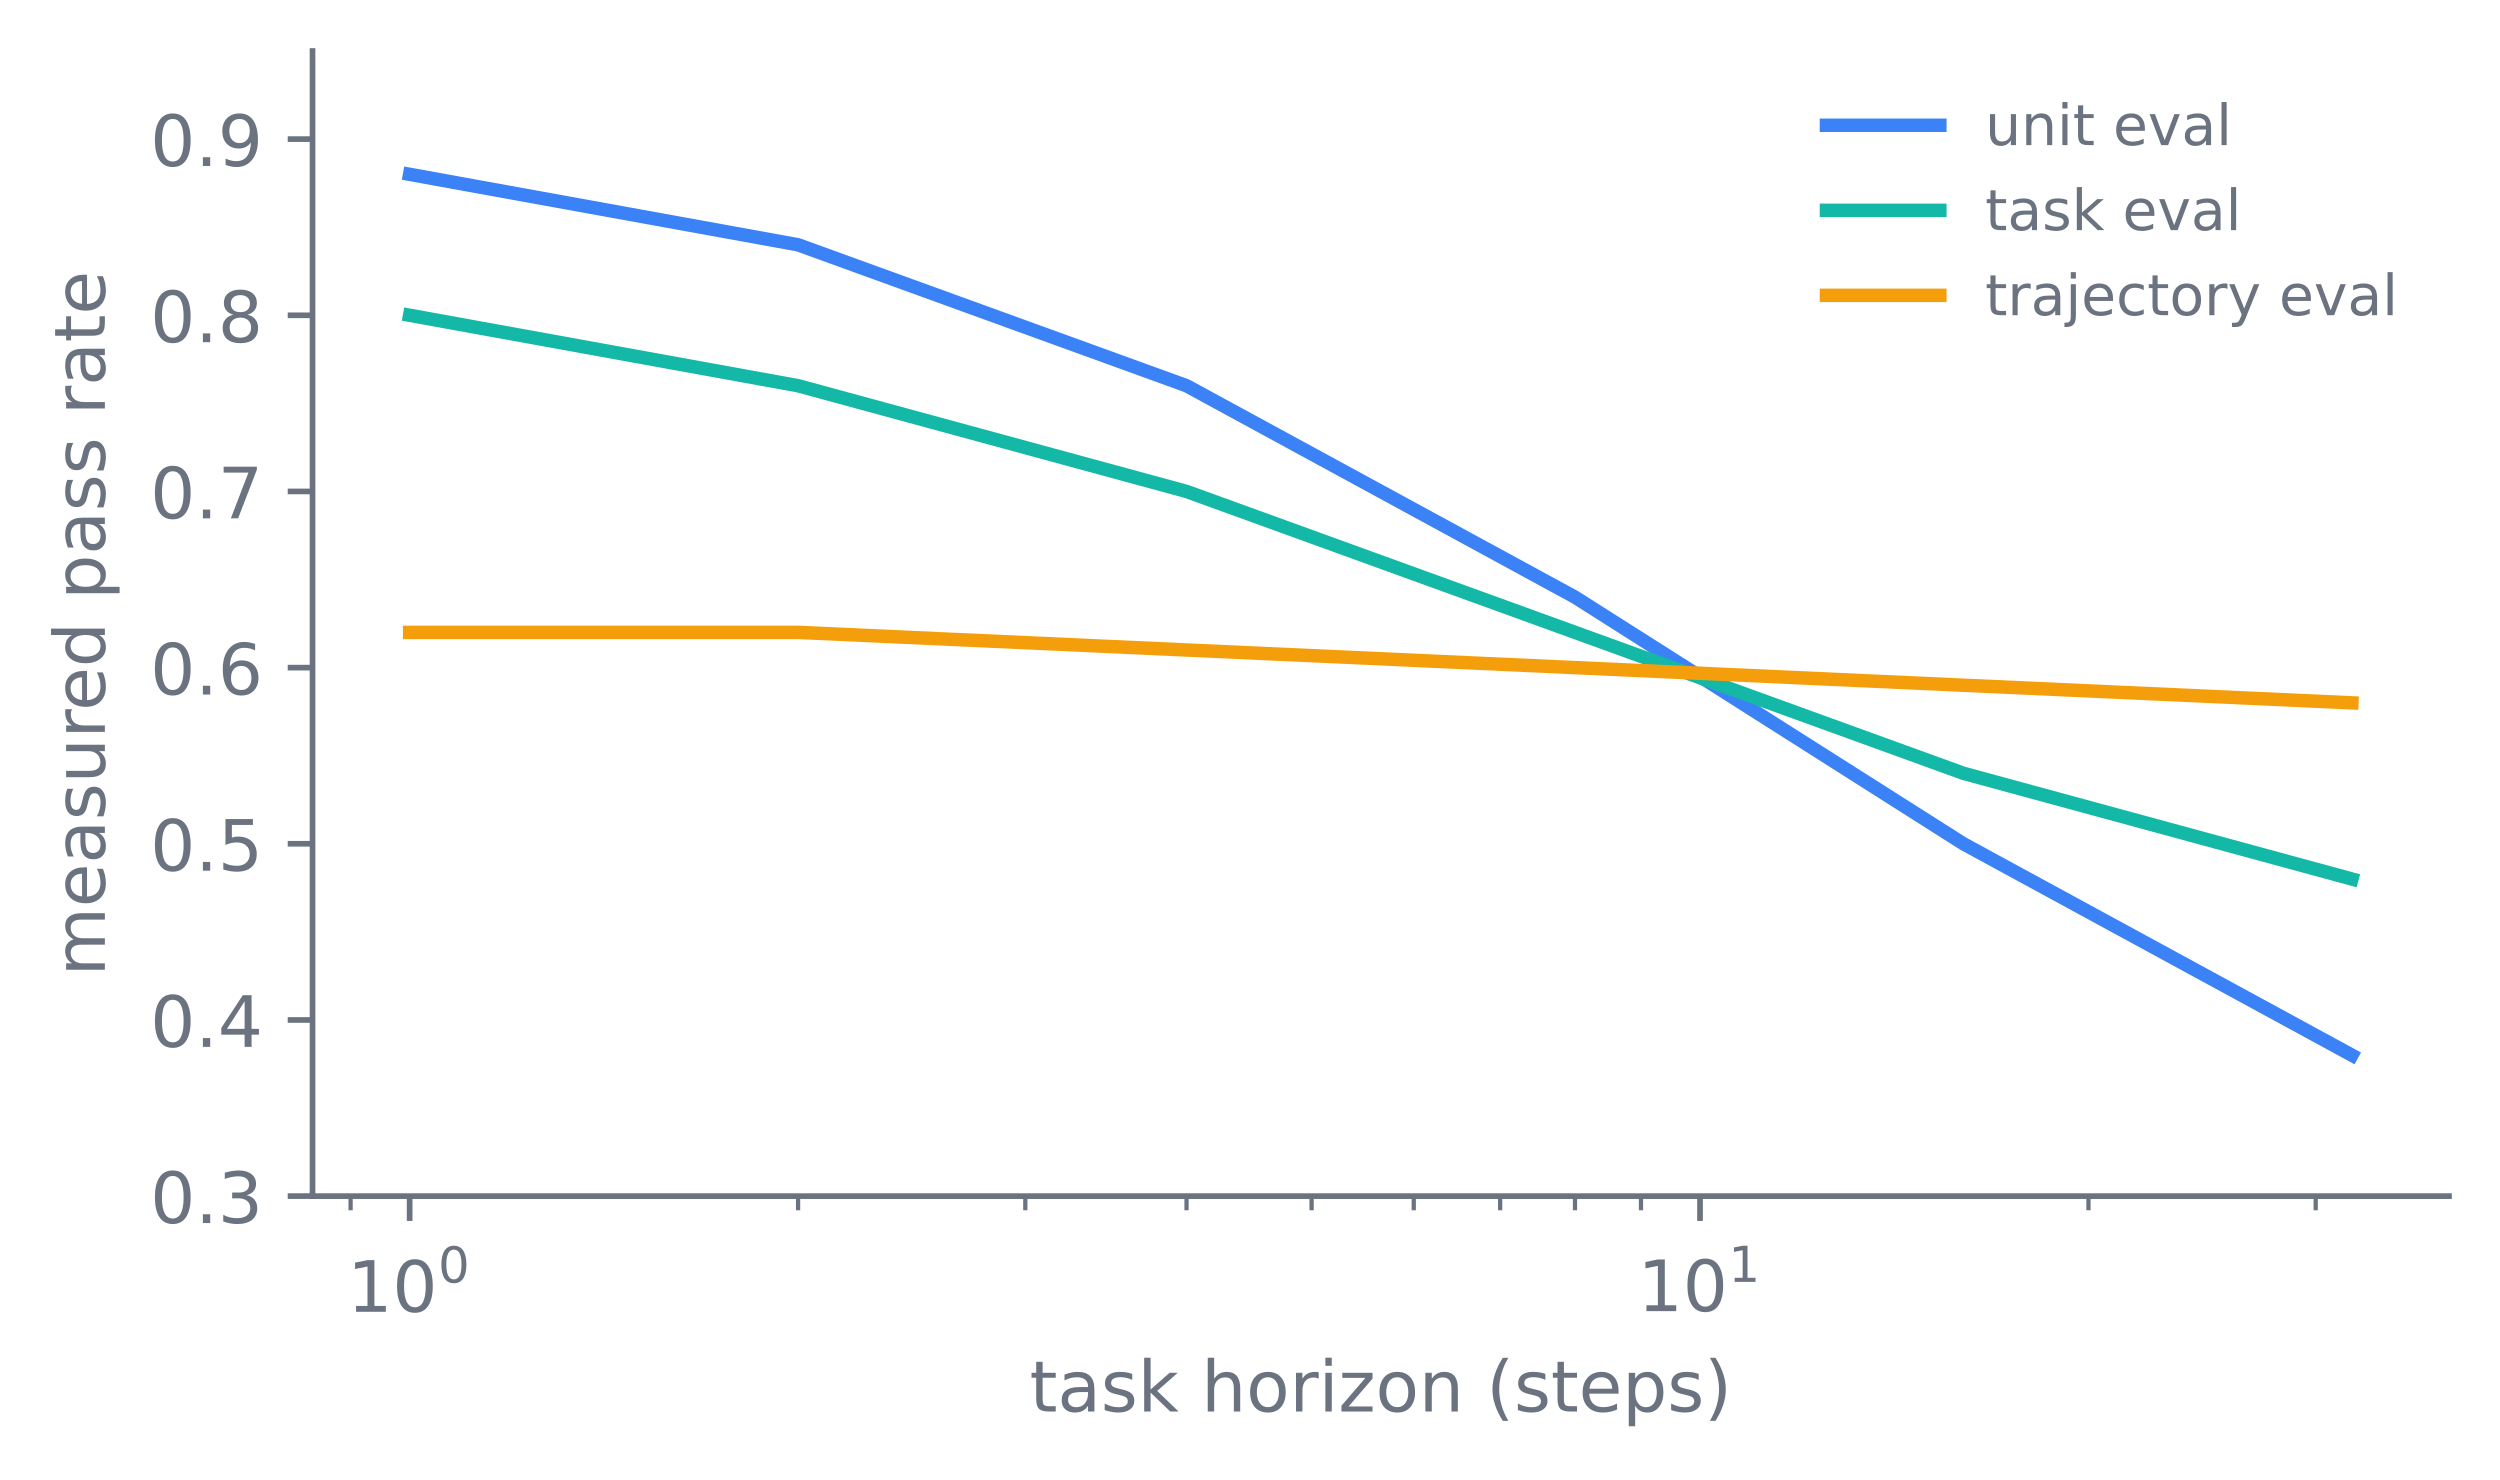
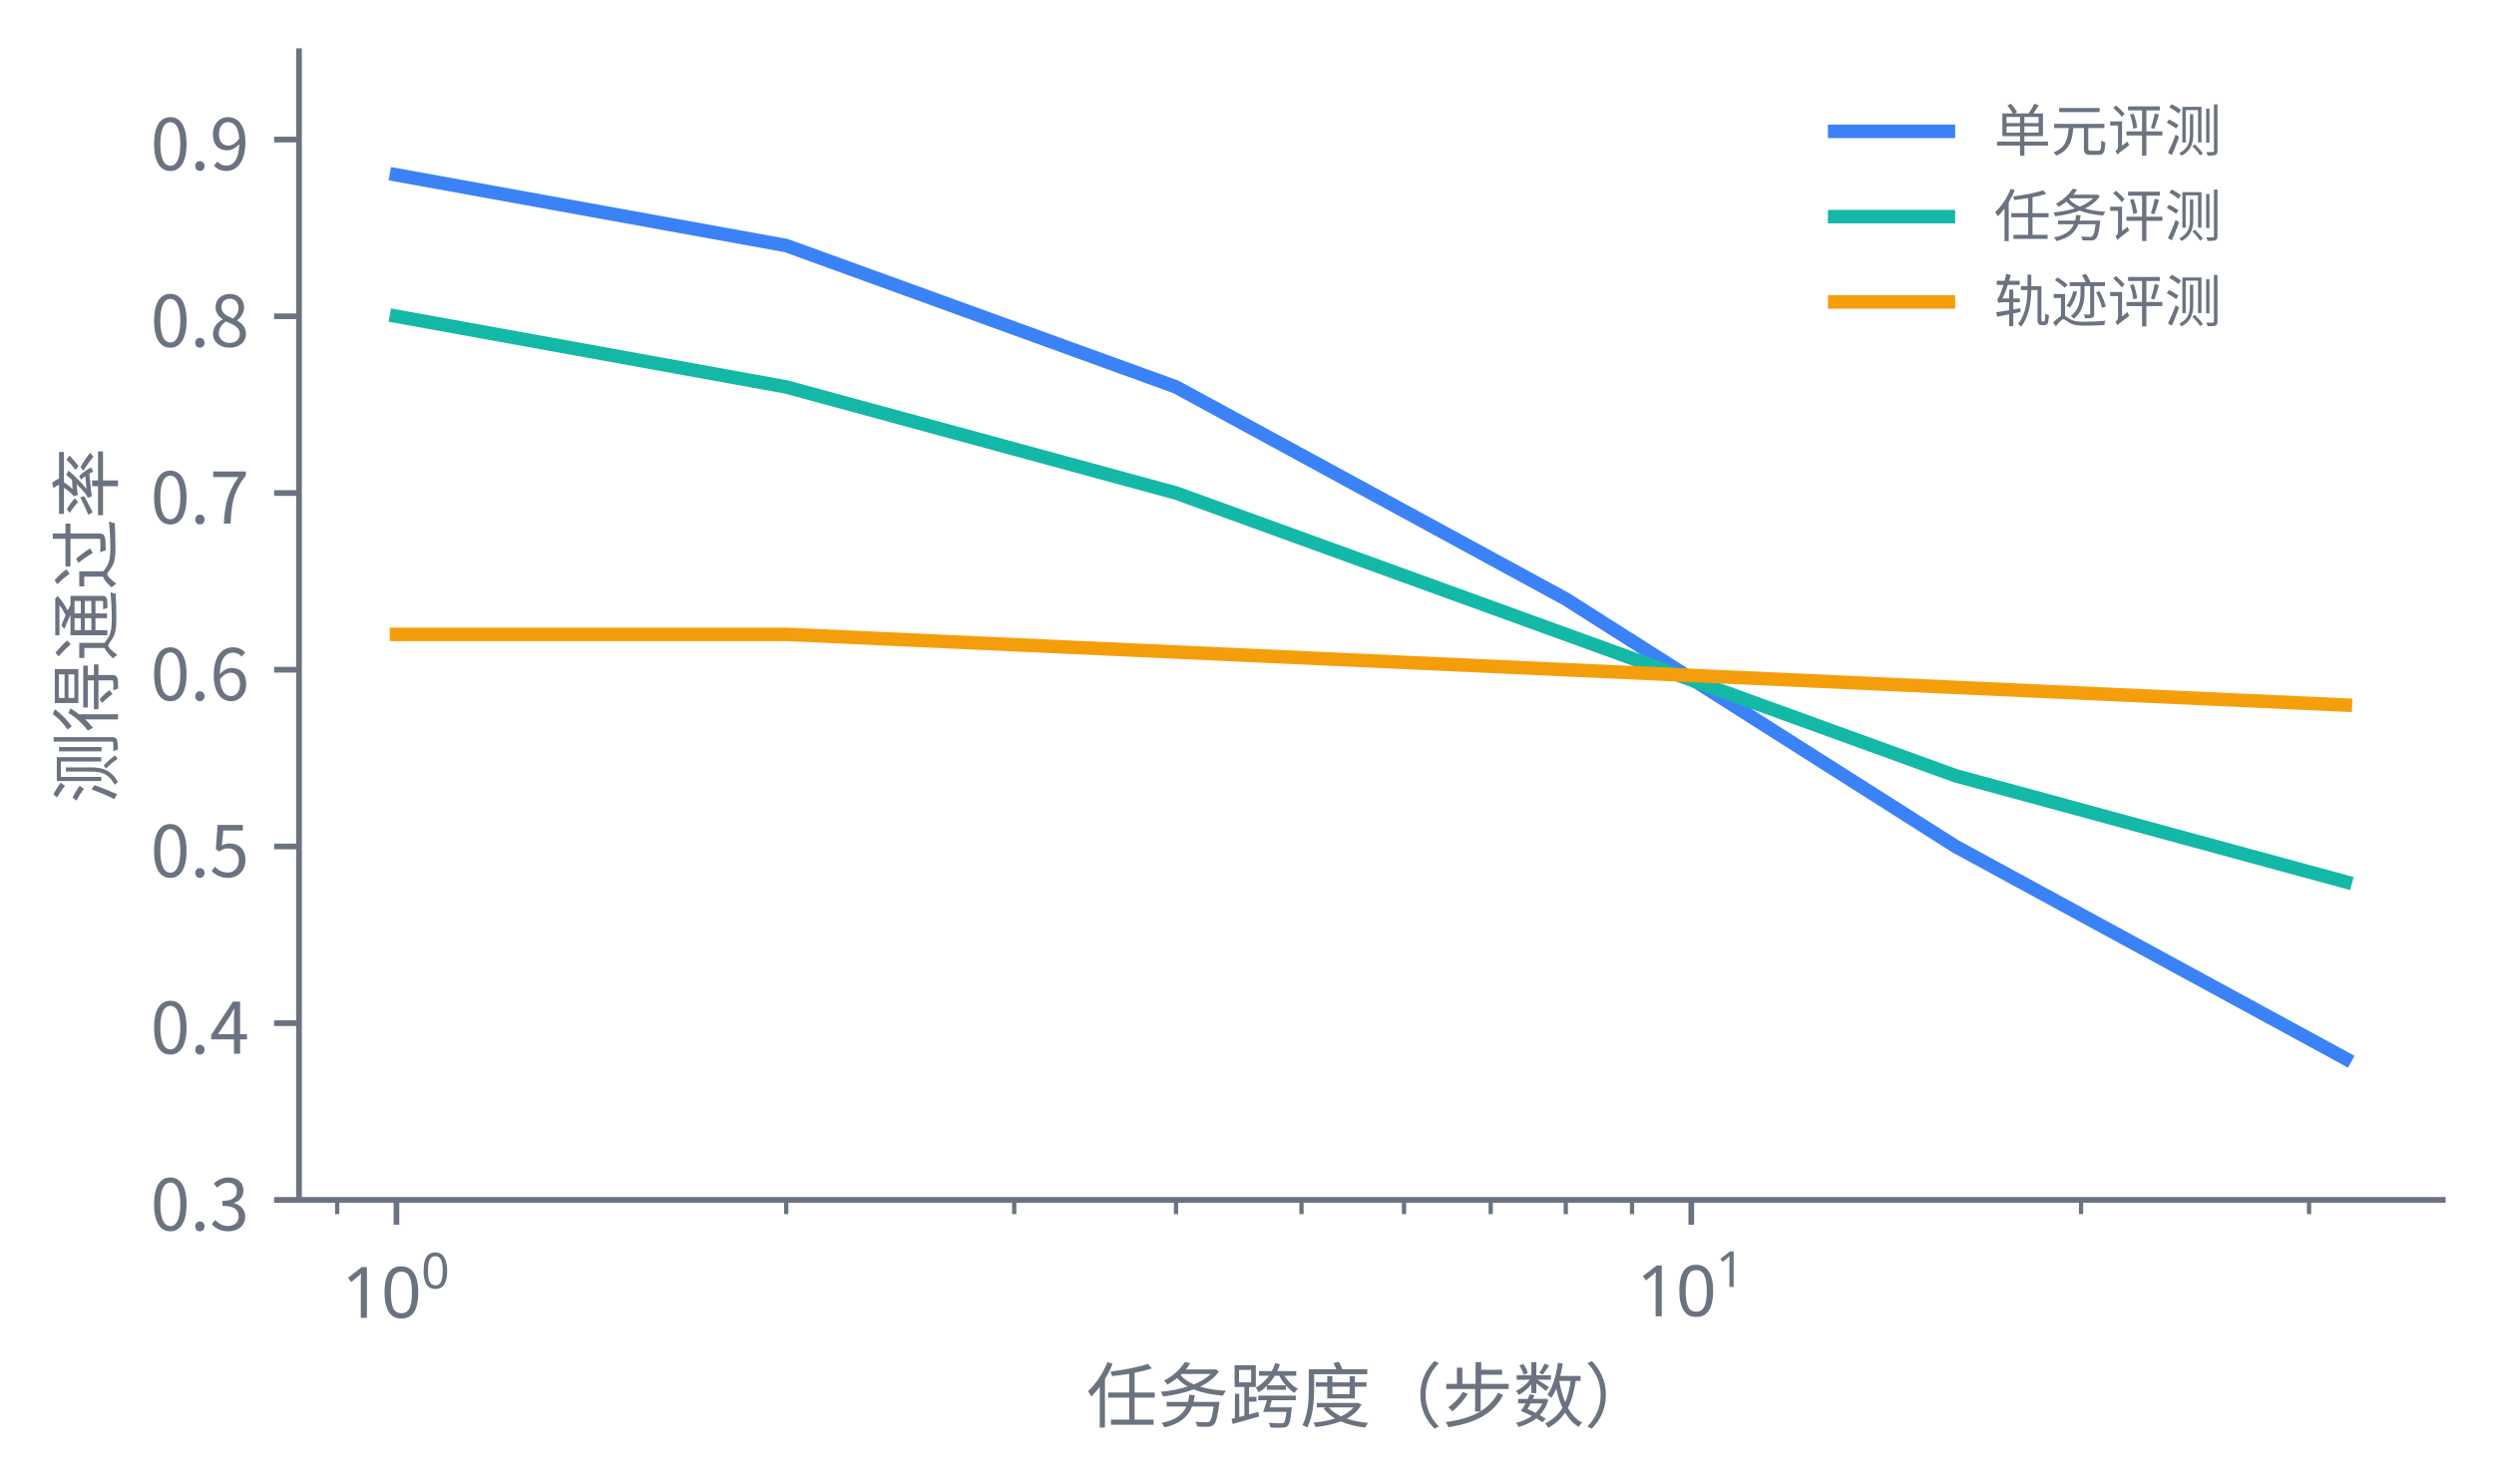
- <svg xmlns="http://www.w3.org/2000/svg" xmlns:xlink="http://www.w3.org/1999/xlink" width="352.8pt" height="208.8pt" viewBox="0 0 352.8 208.8" version="1.1">
+ <svg xmlns="http://www.w3.org/2000/svg" xmlns:xlink="http://www.w3.org/1999/xlink" width="350.748pt" height="208.627pt" viewBox="0 0 350.748 208.627" version="1.1">
  <defs>
    <style type="text/css">*{stroke-linejoin: round; stroke-linecap: butt}</style>
  </defs>
  <g id="figure_1">
    <g id="patch_1">
-       <path d="M 0 208.8  L 352.8 208.8  L 352.8 0  L 0 0  L 0 208.8  z " style="fill: none" />
+       <path d="M 0 208.627  L 350.748 208.627  L 350.748 0  L 0 0  L 0 208.627  z " style="fill: none" />
    </g>
    <g id="axes_1">
      <g id="patch_2">
-         <path d="M 44.104 168.797  L 345.6 168.797  L 345.6 7.2  L 44.104 7.2  L 44.104 168.797  z " style="fill: none" />
+         <path d="M 42.052 168.797  L 343.548 168.797  L 343.548 7.2  L 42.052 7.2  L 42.052 168.797  z " style="fill: none" />
      </g>
      <g id="matplotlib.axis_1">
        <g id="xtick_1">
          <g id="line2d_1">
            <defs>
-               <path id="mb929db6d89" d="M 0 0  L 0 3.5  " style="stroke: #6b7280; stroke-width: 0.8" />
+               <path id="m1da42f2352" d="M 0 0  L 0 3.5  " style="stroke: #6b7280; stroke-width: 0.8" />
            </defs>
            <g>
-               <use xlink:href="#mb929db6d89" x="57.808" y="168.797" style="fill: #6b7280; stroke: #6b7280; stroke-width: 0.8" />
+               <use xlink:href="#m1da42f2352" x="55.756" y="168.797" style="fill: #6b7280; stroke: #6b7280; stroke-width: 0.8" />
            </g>
          </g>
          <g id="text_1">
-             <g style="fill: #6b7280" transform="translate(49.00827 185.1969) scale(0.1 -0.1)">
-               <defs>
-                 <path id="DejaVuSans-14" d="M 794 531  L 1825 531  L 1825 4091  L 703 3866  L 703 4441  L 1819 4666  L 2450 4666  L 2450 531  L 3481 531  L 3481 0  L 794 0  L 794 531  z " transform="scale(0.015625)" />
-                 <path id="DejaVuSans-13" d="M 2034 4250  Q 1547 4250 1301 3770  Q 1056 3291 1056 2328  Q 1056 1369 1301 889  Q 1547 409 2034 409  Q 2525 409 2770 889  Q 3016 1369 3016 2328  Q 3016 3291 2770 3770  Q 2525 4250 2034 4250  z M 2034 4750  Q 2819 4750 3233 4129  Q 3647 3509 3647 2328  Q 3647 1150 3233 529  Q 2819 -91 2034 -91  Q 1250 -91 836 529  Q 422 1150 422 2328  Q 422 3509 836 4129  Q 1250 4750 2034 4750  z " transform="scale(0.015625)" />
-               </defs>
-               <use xlink:href="#DejaVuSans-14" transform="translate(0 0.746875)" />
-               <use xlink:href="#DejaVuSans-13" transform="translate(63.62305 0.746875)" />
-               <use xlink:href="#DejaVuSans-13" transform="translate(128.2031 42.04688) scale(0.7)" />
+             <g style="fill: #6b7280" transform="translate(48.05593 185.5969)">
+               <text>
+                 <tspan x="0" y="-0.204" style="font-size: 10px; font-family: 'Heiti SC'; fill: #6b7280">1</tspan>
+                 <tspan x="5.54" y="-0.204" style="font-size: 10px; font-family: 'Heiti SC'; fill: #6b7280">0</tspan>
+                 <tspan x="11.176" y="-4.334" style="font-size: 7px; font-family: 'Heiti SC'; fill: #6b7280">0</tspan>
+               </text>
            </g>
          </g>
        </g>
        <g id="xtick_2">
          <g id="line2d_2">
            <g>
-               <use xlink:href="#mb929db6d89" x="239.908" y="168.797" style="fill: #6b7280; stroke: #6b7280; stroke-width: 0.8" />
+               <use xlink:href="#m1da42f2352" x="237.856" y="168.797" style="fill: #6b7280; stroke: #6b7280; stroke-width: 0.8" />
            </g>
          </g>
          <g id="text_2">
-             <g style="fill: #6b7280" transform="translate(231.108 185.0969) scale(0.1 -0.1)">
-               <use xlink:href="#DejaVuSans-14" transform="translate(0 0.665625)" />
-               <use xlink:href="#DejaVuSans-13" transform="translate(63.62305 0.665625)" />
-               <use xlink:href="#DejaVuSans-14" transform="translate(128.2031 41.96563) scale(0.7)" />
+             <g style="fill: #6b7280" transform="translate(230.1556 185.4969)">
+               <text>
+                 <tspan x="0" y="-0.325" style="font-size: 10px; font-family: 'Heiti SC'; fill: #6b7280">1</tspan>
+                 <tspan x="5.54" y="-0.325" style="font-size: 10px; font-family: 'Heiti SC'; fill: #6b7280">0</tspan>
+                 <tspan x="11.176" y="-4.455" style="font-size: 7px; font-family: 'Heiti SC'; fill: #6b7280">1</tspan>
+               </text>
            </g>
          </g>
        </g>
        <g id="xtick_3">
          <g id="line2d_3">
            <defs>
-               <path id="m145ea1f302" d="M 0 0  L 0 2  " style="stroke: #6b7280; stroke-width: 0.6" />
+               <path id="m8a1dfa5935" d="M 0 0  L 0 2  " style="stroke: #6b7280; stroke-width: 0.6" />
            </defs>
            <g>
-               <use xlink:href="#m145ea1f302" x="49.476" y="168.797" style="fill: #6b7280; stroke: #6b7280; stroke-width: 0.6" />
+               <use xlink:href="#m8a1dfa5935" x="47.424" y="168.797" style="fill: #6b7280; stroke: #6b7280; stroke-width: 0.6" />
            </g>
          </g>
        </g>
        <g id="xtick_4">
          <g id="line2d_4">
            <g>
-               <use xlink:href="#m145ea1f302" x="112.626" y="168.797" style="fill: #6b7280; stroke: #6b7280; stroke-width: 0.6" />
+               <use xlink:href="#m8a1dfa5935" x="110.573" y="168.797" style="fill: #6b7280; stroke: #6b7280; stroke-width: 0.6" />
            </g>
          </g>
        </g>
        <g id="xtick_5">
          <g id="line2d_5">
            <g>
-               <use xlink:href="#m145ea1f302" x="144.692" y="168.797" style="fill: #6b7280; stroke: #6b7280; stroke-width: 0.6" />
+               <use xlink:href="#m8a1dfa5935" x="142.64" y="168.797" style="fill: #6b7280; stroke: #6b7280; stroke-width: 0.6" />
            </g>
          </g>
        </g>
        <g id="xtick_6">
          <g id="line2d_6">
            <g>
-               <use xlink:href="#m145ea1f302" x="167.443" y="168.797" style="fill: #6b7280; stroke: #6b7280; stroke-width: 0.6" />
+               <use xlink:href="#m8a1dfa5935" x="165.391" y="168.797" style="fill: #6b7280; stroke: #6b7280; stroke-width: 0.6" />
            </g>
          </g>
        </g>
        <g id="xtick_7">
          <g id="line2d_7">
            <g>
-               <use xlink:href="#m145ea1f302" x="185.091" y="168.797" style="fill: #6b7280; stroke: #6b7280; stroke-width: 0.6" />
+               <use xlink:href="#m8a1dfa5935" x="183.038" y="168.797" style="fill: #6b7280; stroke: #6b7280; stroke-width: 0.6" />
            </g>
          </g>
        </g>
        <g id="xtick_8">
          <g id="line2d_8">
            <g>
-               <use xlink:href="#m145ea1f302" x="199.509" y="168.797" style="fill: #6b7280; stroke: #6b7280; stroke-width: 0.6" />
+               <use xlink:href="#m8a1dfa5935" x="197.457" y="168.797" style="fill: #6b7280; stroke: #6b7280; stroke-width: 0.6" />
            </g>
          </g>
        </g>
        <g id="xtick_9">
          <g id="line2d_9">
            <g>
-               <use xlink:href="#m145ea1f302" x="211.7" y="168.797" style="fill: #6b7280; stroke: #6b7280; stroke-width: 0.6" />
+               <use xlink:href="#m8a1dfa5935" x="209.648" y="168.797" style="fill: #6b7280; stroke: #6b7280; stroke-width: 0.6" />
            </g>
          </g>
        </g>
        <g id="xtick_10">
          <g id="line2d_10">
            <g>
-               <use xlink:href="#m145ea1f302" x="222.261" y="168.797" style="fill: #6b7280; stroke: #6b7280; stroke-width: 0.6" />
+               <use xlink:href="#m8a1dfa5935" x="220.208" y="168.797" style="fill: #6b7280; stroke: #6b7280; stroke-width: 0.6" />
            </g>
          </g>
        </g>
        <g id="xtick_11">
          <g id="line2d_11">
            <g>
-               <use xlink:href="#m145ea1f302" x="231.576" y="168.797" style="fill: #6b7280; stroke: #6b7280; stroke-width: 0.6" />
+               <use xlink:href="#m8a1dfa5935" x="229.523" y="168.797" style="fill: #6b7280; stroke: #6b7280; stroke-width: 0.6" />
            </g>
          </g>
        </g>
        <g id="xtick_12">
          <g id="line2d_12">
            <g>
-               <use xlink:href="#m145ea1f302" x="294.725" y="168.797" style="fill: #6b7280; stroke: #6b7280; stroke-width: 0.6" />
+               <use xlink:href="#m8a1dfa5935" x="292.673" y="168.797" style="fill: #6b7280; stroke: #6b7280; stroke-width: 0.6" />
            </g>
          </g>
        </g>
        <g id="xtick_13">
          <g id="line2d_13">
            <g>
-               <use xlink:href="#m145ea1f302" x="326.792" y="168.797" style="fill: #6b7280; stroke: #6b7280; stroke-width: 0.6" />
+               <use xlink:href="#m8a1dfa5935" x="324.739" y="168.797" style="fill: #6b7280; stroke: #6b7280; stroke-width: 0.6" />
            </g>
          </g>
        </g>
        <g id="text_3">
-           <g style="fill: #6b7280" transform="translate(145.3027 199.1977) scale(0.1 -0.1)">
-             <defs>
-               <path id="DejaVuSans-57" d="M 1172 4494  L 1172 3500  L 2356 3500  L 2356 3053  L 1172 3053  L 1172 1153  Q 1172 725 1289 603  Q 1406 481 1766 481  L 2356 481  L 2356 0  L 1766 0  Q 1100 0 847 248  Q 594 497 594 1153  L 594 3053  L 172 3053  L 172 3500  L 594 3500  L 594 4494  L 1172 4494  z " transform="scale(0.015625)" />
-               <path id="DejaVuSans-44" d="M 2194 1759  Q 1497 1759 1228 1600  Q 959 1441 959 1056  Q 959 750 1161 570  Q 1363 391 1709 391  Q 2188 391 2477 730  Q 2766 1069 2766 1631  L 2766 1759  L 2194 1759  z M 3341 1997  L 3341 0  L 2766 0  L 2766 531  Q 2569 213 2275 61  Q 1981 -91 1556 -91  Q 1019 -91 701 211  Q 384 513 384 1019  Q 384 1609 779 1909  Q 1175 2209 1959 2209  L 2766 2209  L 2766 2266  Q 2766 2663 2505 2880  Q 2244 3097 1772 3097  Q 1472 3097 1187 3025  Q 903 2953 641 2809  L 641 3341  Q 956 3463 1253 3523  Q 1550 3584 1831 3584  Q 2591 3584 2966 3190  Q 3341 2797 3341 1997  z " transform="scale(0.015625)" />
-               <path id="DejaVuSans-56" d="M 2834 3397  L 2834 2853  Q 2591 2978 2328 3040  Q 2066 3103 1784 3103  Q 1356 3103 1142 2972  Q 928 2841 928 2578  Q 928 2378 1081 2264  Q 1234 2150 1697 2047  L 1894 2003  Q 2506 1872 2764 1633  Q 3022 1394 3022 966  Q 3022 478 2636 193  Q 2250 -91 1575 -91  Q 1294 -91 989 -36  Q 684 19 347 128  L 347 722  Q 666 556 975 473  Q 1284 391 1588 391  Q 1994 391 2212 530  Q 2431 669 2431 922  Q 2431 1156 2273 1281  Q 2116 1406 1581 1522  L 1381 1569  Q 847 1681 609 1914  Q 372 2147 372 2553  Q 372 3047 722 3315  Q 1072 3584 1716 3584  Q 2034 3584 2315 3537  Q 2597 3491 2834 3397  z " transform="scale(0.015625)" />
-               <path id="DejaVuSans-4e" d="M 581 4863  L 1159 4863  L 1159 1991  L 2875 3500  L 3609 3500  L 1753 1863  L 3688 0  L 2938 0  L 1159 1709  L 1159 0  L 581 0  L 581 4863  z " transform="scale(0.015625)" />
-               <path id="DejaVuSans-3" transform="scale(0.015625)" />
-               <path id="DejaVuSans-4b" d="M 3513 2113  L 3513 0  L 2938 0  L 2938 2094  Q 2938 2591 2744 2837  Q 2550 3084 2163 3084  Q 1697 3084 1428 2787  Q 1159 2491 1159 1978  L 1159 0  L 581 0  L 581 4863  L 1159 4863  L 1159 2956  Q 1366 3272 1645 3428  Q 1925 3584 2291 3584  Q 2894 3584 3203 3211  Q 3513 2838 3513 2113  z " transform="scale(0.015625)" />
-               <path id="DejaVuSans-52" d="M 1959 3097  Q 1497 3097 1228 2736  Q 959 2375 959 1747  Q 959 1119 1226 758  Q 1494 397 1959 397  Q 2419 397 2687 759  Q 2956 1122 2956 1747  Q 2956 2369 2687 2733  Q 2419 3097 1959 3097  z M 1959 3584  Q 2709 3584 3137 3096  Q 3566 2609 3566 1747  Q 3566 888 3137 398  Q 2709 -91 1959 -91  Q 1206 -91 779 398  Q 353 888 353 1747  Q 353 2609 779 3096  Q 1206 3584 1959 3584  z " transform="scale(0.015625)" />
-               <path id="DejaVuSans-55" d="M 2631 2963  Q 2534 3019 2420 3045  Q 2306 3072 2169 3072  Q 1681 3072 1420 2755  Q 1159 2438 1159 1844  L 1159 0  L 581 0  L 581 3500  L 1159 3500  L 1159 2956  Q 1341 3275 1631 3429  Q 1922 3584 2338 3584  Q 2397 3584 2469 3576  Q 2541 3569 2628 3553  L 2631 2963  z " transform="scale(0.015625)" />
-               <path id="DejaVuSans-4c" d="M 603 3500  L 1178 3500  L 1178 0  L 603 0  L 603 3500  z M 603 4863  L 1178 4863  L 1178 4134  L 603 4134  L 603 4863  z " transform="scale(0.015625)" />
-               <path id="DejaVuSans-5d" d="M 353 3500  L 3084 3500  L 3084 2975  L 922 459  L 3084 459  L 3084 0  L 275 0  L 275 525  L 2438 3041  L 353 3041  L 353 3500  z " transform="scale(0.015625)" />
-               <path id="DejaVuSans-51" d="M 3513 2113  L 3513 0  L 2938 0  L 2938 2094  Q 2938 2591 2744 2837  Q 2550 3084 2163 3084  Q 1697 3084 1428 2787  Q 1159 2491 1159 1978  L 1159 0  L 581 0  L 581 3500  L 1159 3500  L 1159 2956  Q 1366 3272 1645 3428  Q 1925 3584 2291 3584  Q 2894 3584 3203 3211  Q 3513 2838 3513 2113  z " transform="scale(0.015625)" />
-               <path id="DejaVuSans-b" d="M 1984 4856  Q 1566 4138 1362 3434  Q 1159 2731 1159 2009  Q 1159 1288 1364 580  Q 1569 -128 1984 -844  L 1484 -844  Q 1016 -109 783 600  Q 550 1309 550 2009  Q 550 2706 781 3412  Q 1013 4119 1484 4856  L 1984 4856  z " transform="scale(0.015625)" />
-               <path id="DejaVuSans-48" d="M 3597 1894  L 3597 1613  L 953 1613  Q 991 1019 1311 708  Q 1631 397 2203 397  Q 2534 397 2845 478  Q 3156 559 3463 722  L 3463 178  Q 3153 47 2828 -22  Q 2503 -91 2169 -91  Q 1331 -91 842 396  Q 353 884 353 1716  Q 353 2575 817 3079  Q 1281 3584 2069 3584  Q 2775 3584 3186 3129  Q 3597 2675 3597 1894  z M 3022 2063  Q 3016 2534 2758 2815  Q 2500 3097 2075 3097  Q 1594 3097 1305 2825  Q 1016 2553 972 2059  L 3022 2063  z " transform="scale(0.015625)" />
-               <path id="DejaVuSans-53" d="M 1159 525  L 1159 -1331  L 581 -1331  L 581 3500  L 1159 3500  L 1159 2969  Q 1341 3281 1617 3432  Q 1894 3584 2278 3584  Q 2916 3584 3314 3078  Q 3713 2572 3713 1747  Q 3713 922 3314 415  Q 2916 -91 2278 -91  Q 1894 -91 1617 61  Q 1341 213 1159 525  z M 3116 1747  Q 3116 2381 2855 2742  Q 2594 3103 2138 3103  Q 1681 3103 1420 2742  Q 1159 2381 1159 1747  Q 1159 1113 1420 752  Q 1681 391 2138 391  Q 2594 391 2855 752  Q 3116 1113 3116 1747  z " transform="scale(0.015625)" />
-               <path id="DejaVuSans-c" d="M 513 4856  L 1013 4856  Q 1481 4119 1714 3412  Q 1947 2706 1947 2009  Q 1947 1309 1714 600  Q 1481 -109 1013 -844  L 513 -844  Q 928 -128 1133 580  Q 1338 1288 1338 2009  Q 1338 2731 1133 3434  Q 928 4138 513 4856  z " transform="scale(0.015625)" />
-             </defs>
-             <use xlink:href="#DejaVuSans-57" />
-             <use xlink:href="#DejaVuSans-44" transform="translate(39.20312 0)" />
-             <use xlink:href="#DejaVuSans-56" transform="translate(100.4844 0)" />
-             <use xlink:href="#DejaVuSans-4e" transform="translate(152.5781 0)" />
-             <use xlink:href="#DejaVuSans-3" transform="translate(210.4844 0)" />
-             <use xlink:href="#DejaVuSans-4b" transform="translate(242.2656 0)" />
-             <use xlink:href="#DejaVuSans-52" transform="translate(305.6406 0)" />
-             <use xlink:href="#DejaVuSans-55" transform="translate(366.8281 0)" />
-             <use xlink:href="#DejaVuSans-4c" transform="translate(407.9375 0)" />
-             <use xlink:href="#DejaVuSans-5d" transform="translate(435.7188 0)" />
-             <use xlink:href="#DejaVuSans-52" transform="translate(488.2031 0)" />
-             <use xlink:href="#DejaVuSans-51" transform="translate(549.3906 0)" />
-             <use xlink:href="#DejaVuSans-3" transform="translate(612.7656 0)" />
-             <use xlink:href="#DejaVuSans-b" transform="translate(644.5469 0)" />
-             <use xlink:href="#DejaVuSans-56" transform="translate(683.5625 0)" />
-             <use xlink:href="#DejaVuSans-57" transform="translate(735.6562 0)" />
-             <use xlink:href="#DejaVuSans-48" transform="translate(774.8594 0)" />
-             <use xlink:href="#DejaVuSans-53" transform="translate(836.3906 0)" />
-             <use xlink:href="#DejaVuSans-56" transform="translate(899.875 0)" />
-             <use xlink:href="#DejaVuSans-c" transform="translate(951.9688 0)" />
-           </g>
+           <text style="font-size: 10px; font-family: 'PingFang SC', 'Heiti SC', 'STHeiti', 'Noto Sans CJK SC', 'Microsoft YaHei', 'SimHei', 'Arial Unicode MS', 'DejaVu Sans', sans-serif; text-anchor: middle; fill: #6b7280" x="192.8" y="200.027" transform="rotate(-0 192.7996 200.0266)">任务跨度（步数）</text>
        </g>
      </g>
      <g id="matplotlib.axis_2">
        <g id="ytick_1">
          <g id="line2d_14">
            <defs>
-               <path id="m7c0102281c" d="M 0 0  L -3.5 0  " style="stroke: #6b7280; stroke-width: 0.8" />
+               <path id="m21f9d6bc01" d="M 0 0  L -3.5 0  " style="stroke: #6b7280; stroke-width: 0.8" />
            </defs>
            <g>
-               <use xlink:href="#m7c0102281c" x="44.104" y="168.797" style="fill: #6b7280; stroke: #6b7280; stroke-width: 0.8" />
+               <use xlink:href="#m21f9d6bc01" x="42.052" y="168.797" style="fill: #6b7280; stroke: #6b7280; stroke-width: 0.8" />
            </g>
          </g>
          <g id="text_4">
-             <g style="fill: #6b7280" transform="translate(21.20078 172.5957) scale(0.1 -0.1)">
-               <defs>
-                 <path id="DejaVuSans-11" d="M 684 794  L 1344 794  L 1344 0  L 684 0  L 684 794  z " transform="scale(0.015625)" />
-                 <path id="DejaVuSans-16" d="M 2597 2516  Q 3050 2419 3304 2112  Q 3559 1806 3559 1356  Q 3559 666 3084 287  Q 2609 -91 1734 -91  Q 1441 -91 1130 -33  Q 819 25 488 141  L 488 750  Q 750 597 1062 519  Q 1375 441 1716 441  Q 2309 441 2620 675  Q 2931 909 2931 1356  Q 2931 1769 2642 2001  Q 2353 2234 1838 2234  L 1294 2234  L 1294 2753  L 1863 2753  Q 2328 2753 2575 2939  Q 2822 3125 2822 3475  Q 2822 3834 2567 4026  Q 2313 4219 1838 4219  Q 1578 4219 1281 4162  Q 984 4106 628 3988  L 628 4550  Q 988 4650 1302 4700  Q 1616 4750 1894 4750  Q 2613 4750 3031 4423  Q 3450 4097 3450 3541  Q 3450 3153 3228 2886  Q 3006 2619 2597 2516  z " transform="scale(0.015625)" />
-               </defs>
-               <use xlink:href="#DejaVuSans-13" />
-               <use xlink:href="#DejaVuSans-11" transform="translate(63.625 0)" />
-               <use xlink:href="#DejaVuSans-16" transform="translate(95.40625 0)" />
-             </g>
+             <text style="font-size: 10px; font-family: 'PingFang SC', 'Heiti SC', 'STHeiti', 'Noto Sans CJK SC', 'Microsoft YaHei', 'SimHei', 'Arial Unicode MS', 'DejaVu Sans', sans-serif; text-anchor: end; fill: #6b7280" x="35.052" y="173.097" transform="rotate(-0 35.05156 173.0969)">0.3</text>
          </g>
        </g>
        <g id="ytick_2">
          <g id="line2d_15">
            <g>
-               <use xlink:href="#m7c0102281c" x="44.104" y="143.936" style="fill: #6b7280; stroke: #6b7280; stroke-width: 0.8" />
+               <use xlink:href="#m21f9d6bc01" x="42.052" y="143.936" style="fill: #6b7280; stroke: #6b7280; stroke-width: 0.8" />
            </g>
          </g>
          <g id="text_5">
-             <g style="fill: #6b7280" transform="translate(21.20078 147.7346) scale(0.1 -0.1)">
-               <defs>
-                 <path id="DejaVuSans-17" d="M 2419 4116  L 825 1625  L 2419 1625  L 2419 4116  z M 2253 4666  L 3047 4666  L 3047 1625  L 3713 1625  L 3713 1100  L 3047 1100  L 3047 0  L 2419 0  L 2419 1100  L 313 1100  L 313 1709  L 2253 4666  z " transform="scale(0.015625)" />
-               </defs>
-               <use xlink:href="#DejaVuSans-13" />
-               <use xlink:href="#DejaVuSans-11" transform="translate(63.625 0)" />
-               <use xlink:href="#DejaVuSans-17" transform="translate(95.40625 0)" />
-             </g>
+             <text style="font-size: 10px; font-family: 'PingFang SC', 'Heiti SC', 'STHeiti', 'Noto Sans CJK SC', 'Microsoft YaHei', 'SimHei', 'Arial Unicode MS', 'DejaVu Sans', sans-serif; text-anchor: end; fill: #6b7280" x="35.052" y="148.236" transform="rotate(-0 35.05156 148.2358)">0.4</text>
          </g>
        </g>
        <g id="ytick_3">
          <g id="line2d_16">
            <g>
-               <use xlink:href="#m7c0102281c" x="44.104" y="119.075" style="fill: #6b7280; stroke: #6b7280; stroke-width: 0.8" />
+               <use xlink:href="#m21f9d6bc01" x="42.052" y="119.075" style="fill: #6b7280; stroke: #6b7280; stroke-width: 0.8" />
            </g>
          </g>
          <g id="text_6">
-             <g style="fill: #6b7280" transform="translate(21.20078 122.8736) scale(0.1 -0.1)">
-               <defs>
-                 <path id="DejaVuSans-18" d="M 691 4666  L 3169 4666  L 3169 4134  L 1269 4134  L 1269 2991  Q 1406 3038 1543 3061  Q 1681 3084 1819 3084  Q 2600 3084 3056 2656  Q 3513 2228 3513 1497  Q 3513 744 3044 326  Q 2575 -91 1722 -91  Q 1428 -91 1123 -41  Q 819 9 494 109  L 494 744  Q 775 591 1075 516  Q 1375 441 1709 441  Q 2250 441 2565 725  Q 2881 1009 2881 1497  Q 2881 1984 2565 2268  Q 2250 2553 1709 2553  Q 1456 2553 1204 2497  Q 953 2441 691 2322  L 691 4666  z " transform="scale(0.015625)" />
-               </defs>
-               <use xlink:href="#DejaVuSans-13" />
-               <use xlink:href="#DejaVuSans-11" transform="translate(63.625 0)" />
-               <use xlink:href="#DejaVuSans-18" transform="translate(95.40625 0)" />
-             </g>
+             <text style="font-size: 10px; font-family: 'PingFang SC', 'Heiti SC', 'STHeiti', 'Noto Sans CJK SC', 'Microsoft YaHei', 'SimHei', 'Arial Unicode MS', 'DejaVu Sans', sans-serif; text-anchor: end; fill: #6b7280" x="35.052" y="123.375" transform="rotate(-0 35.05156 123.3748)">0.5</text>
          </g>
        </g>
        <g id="ytick_4">
          <g id="line2d_17">
            <g>
-               <use xlink:href="#m7c0102281c" x="44.104" y="94.214" style="fill: #6b7280; stroke: #6b7280; stroke-width: 0.8" />
+               <use xlink:href="#m21f9d6bc01" x="42.052" y="94.214" style="fill: #6b7280; stroke: #6b7280; stroke-width: 0.8" />
            </g>
          </g>
          <g id="text_7">
-             <g style="fill: #6b7280" transform="translate(21.20078 98.01253) scale(0.1 -0.1)">
-               <defs>
-                 <path id="DejaVuSans-19" d="M 2113 2584  Q 1688 2584 1439 2293  Q 1191 2003 1191 1497  Q 1191 994 1439 701  Q 1688 409 2113 409  Q 2538 409 2786 701  Q 3034 994 3034 1497  Q 3034 2003 2786 2293  Q 2538 2584 2113 2584  z M 3366 4563  L 3366 3988  Q 3128 4100 2886 4159  Q 2644 4219 2406 4219  Q 1781 4219 1451 3797  Q 1122 3375 1075 2522  Q 1259 2794 1537 2939  Q 1816 3084 2150 3084  Q 2853 3084 3261 2657  Q 3669 2231 3669 1497  Q 3669 778 3244 343  Q 2819 -91 2113 -91  Q 1303 -91 875 529  Q 447 1150 447 2328  Q 447 3434 972 4092  Q 1497 4750 2381 4750  Q 2619 4750 2861 4703  Q 3103 4656 3366 4563  z " transform="scale(0.015625)" />
-               </defs>
-               <use xlink:href="#DejaVuSans-13" />
-               <use xlink:href="#DejaVuSans-11" transform="translate(63.625 0)" />
-               <use xlink:href="#DejaVuSans-19" transform="translate(95.40625 0)" />
-             </g>
+             <text style="font-size: 10px; font-family: 'PingFang SC', 'Heiti SC', 'STHeiti', 'Noto Sans CJK SC', 'Microsoft YaHei', 'SimHei', 'Arial Unicode MS', 'DejaVu Sans', sans-serif; text-anchor: end; fill: #6b7280" x="35.052" y="98.514" transform="rotate(-0 35.05156 98.5137)">0.6</text>
          </g>
        </g>
        <g id="ytick_5">
          <g id="line2d_18">
            <g>
-               <use xlink:href="#m7c0102281c" x="44.104" y="69.353" style="fill: #6b7280; stroke: #6b7280; stroke-width: 0.8" />
+               <use xlink:href="#m21f9d6bc01" x="42.052" y="69.353" style="fill: #6b7280; stroke: #6b7280; stroke-width: 0.8" />
            </g>
          </g>
          <g id="text_8">
-             <g style="fill: #6b7280" transform="translate(21.20078 73.15147) scale(0.1 -0.1)">
-               <defs>
-                 <path id="DejaVuSans-1a" d="M 525 4666  L 3525 4666  L 3525 4397  L 1831 0  L 1172 0  L 2766 4134  L 525 4134  L 525 4666  z " transform="scale(0.015625)" />
-               </defs>
-               <use xlink:href="#DejaVuSans-13" />
-               <use xlink:href="#DejaVuSans-11" transform="translate(63.625 0)" />
-               <use xlink:href="#DejaVuSans-1a" transform="translate(95.40625 0)" />
-             </g>
+             <text style="font-size: 10px; font-family: 'PingFang SC', 'Heiti SC', 'STHeiti', 'Noto Sans CJK SC', 'Microsoft YaHei', 'SimHei', 'Arial Unicode MS', 'DejaVu Sans', sans-serif; text-anchor: end; fill: #6b7280" x="35.052" y="73.653" transform="rotate(-0 35.05156 73.65264)">0.7</text>
          </g>
        </g>
        <g id="ytick_6">
          <g id="line2d_19">
            <g>
-               <use xlink:href="#m7c0102281c" x="44.104" y="44.492" style="fill: #6b7280; stroke: #6b7280; stroke-width: 0.8" />
+               <use xlink:href="#m21f9d6bc01" x="42.052" y="44.492" style="fill: #6b7280; stroke: #6b7280; stroke-width: 0.8" />
            </g>
          </g>
          <g id="text_9">
-             <g style="fill: #6b7280" transform="translate(21.20078 48.29042) scale(0.1 -0.1)">
-               <defs>
-                 <path id="DejaVuSans-1b" d="M 2034 2216  Q 1584 2216 1326 1975  Q 1069 1734 1069 1313  Q 1069 891 1326 650  Q 1584 409 2034 409  Q 2484 409 2743 651  Q 3003 894 3003 1313  Q 3003 1734 2745 1975  Q 2488 2216 2034 2216  z M 1403 2484  Q 997 2584 770 2862  Q 544 3141 544 3541  Q 544 4100 942 4425  Q 1341 4750 2034 4750  Q 2731 4750 3128 4425  Q 3525 4100 3525 3541  Q 3525 3141 3298 2862  Q 3072 2584 2669 2484  Q 3125 2378 3379 2068  Q 3634 1759 3634 1313  Q 3634 634 3220 271  Q 2806 -91 2034 -91  Q 1263 -91 848 271  Q 434 634 434 1313  Q 434 1759 690 2068  Q 947 2378 1403 2484  z M 1172 3481  Q 1172 3119 1398 2916  Q 1625 2713 2034 2713  Q 2441 2713 2670 2916  Q 2900 3119 2900 3481  Q 2900 3844 2670 4047  Q 2441 4250 2034 4250  Q 1625 4250 1398 4047  Q 1172 3844 1172 3481  z " transform="scale(0.015625)" />
-               </defs>
-               <use xlink:href="#DejaVuSans-13" />
-               <use xlink:href="#DejaVuSans-11" transform="translate(63.625 0)" />
-               <use xlink:href="#DejaVuSans-1b" transform="translate(95.40625 0)" />
-             </g>
+             <text style="font-size: 10px; font-family: 'PingFang SC', 'Heiti SC', 'STHeiti', 'Noto Sans CJK SC', 'Microsoft YaHei', 'SimHei', 'Arial Unicode MS', 'DejaVu Sans', sans-serif; text-anchor: end; fill: #6b7280" x="35.052" y="48.792" transform="rotate(-0 35.05156 48.79159)">0.8</text>
          </g>
        </g>
        <g id="ytick_7">
          <g id="line2d_20">
            <g>
-               <use xlink:href="#m7c0102281c" x="44.104" y="19.631" style="fill: #6b7280; stroke: #6b7280; stroke-width: 0.8" />
+               <use xlink:href="#m21f9d6bc01" x="42.052" y="19.631" style="fill: #6b7280; stroke: #6b7280; stroke-width: 0.8" />
            </g>
          </g>
          <g id="text_10">
-             <g style="fill: #6b7280" transform="translate(21.20078 23.42936) scale(0.1 -0.1)">
-               <defs>
-                 <path id="DejaVuSans-1c" d="M 703 97  L 703 672  Q 941 559 1184 500  Q 1428 441 1663 441  Q 2288 441 2617 861  Q 2947 1281 2994 2138  Q 2813 1869 2534 1725  Q 2256 1581 1919 1581  Q 1219 1581 811 2004  Q 403 2428 403 3163  Q 403 3881 828 4315  Q 1253 4750 1959 4750  Q 2769 4750 3195 4129  Q 3622 3509 3622 2328  Q 3622 1225 3098 567  Q 2575 -91 1691 -91  Q 1453 -91 1209 -44  Q 966 3 703 97  z M 1959 2075  Q 2384 2075 2632 2365  Q 2881 2656 2881 3163  Q 2881 3666 2632 3958  Q 2384 4250 1959 4250  Q 1534 4250 1286 3958  Q 1038 3666 1038 3163  Q 1038 2656 1286 2365  Q 1534 2075 1959 2075  z " transform="scale(0.015625)" />
-               </defs>
-               <use xlink:href="#DejaVuSans-13" />
-               <use xlink:href="#DejaVuSans-11" transform="translate(63.625 0)" />
-               <use xlink:href="#DejaVuSans-1c" transform="translate(95.40625 0)" />
-             </g>
+             <text style="font-size: 10px; font-family: 'PingFang SC', 'Heiti SC', 'STHeiti', 'Noto Sans CJK SC', 'Microsoft YaHei', 'SimHei', 'Arial Unicode MS', 'DejaVu Sans', sans-serif; text-anchor: end; fill: #6b7280" x="35.052" y="23.931" transform="rotate(-0 35.05156 23.93053)">0.9</text>
          </g>
        </g>
        <g id="text_11">
-           <g style="fill: #6b7280" transform="translate(14.79844 137.7609) rotate(-90) scale(0.1 -0.1)">
-             <defs>
-               <path id="DejaVuSans-50" d="M 3328 2828  Q 3544 3216 3844 3400  Q 4144 3584 4550 3584  Q 5097 3584 5394 3201  Q 5691 2819 5691 2113  L 5691 0  L 5113 0  L 5113 2094  Q 5113 2597 4934 2840  Q 4756 3084 4391 3084  Q 3944 3084 3684 2787  Q 3425 2491 3425 1978  L 3425 0  L 2847 0  L 2847 2094  Q 2847 2600 2669 2842  Q 2491 3084 2119 3084  Q 1678 3084 1418 2786  Q 1159 2488 1159 1978  L 1159 0  L 581 0  L 581 3500  L 1159 3500  L 1159 2956  Q 1356 3278 1631 3431  Q 1906 3584 2284 3584  Q 2666 3584 2933 3390  Q 3200 3197 3328 2828  z " transform="scale(0.015625)" />
-               <path id="DejaVuSans-58" d="M 544 1381  L 544 3500  L 1119 3500  L 1119 1403  Q 1119 906 1312 657  Q 1506 409 1894 409  Q 2359 409 2629 706  Q 2900 1003 2900 1516  L 2900 3500  L 3475 3500  L 3475 0  L 2900 0  L 2900 538  Q 2691 219 2414 64  Q 2138 -91 1772 -91  Q 1169 -91 856 284  Q 544 659 544 1381  z M 1991 3584  L 1991 3584  z " transform="scale(0.015625)" />
-               <path id="DejaVuSans-47" d="M 2906 2969  L 2906 4863  L 3481 4863  L 3481 0  L 2906 0  L 2906 525  Q 2725 213 2448 61  Q 2172 -91 1784 -91  Q 1150 -91 751 415  Q 353 922 353 1747  Q 353 2572 751 3078  Q 1150 3584 1784 3584  Q 2172 3584 2448 3432  Q 2725 3281 2906 2969  z M 947 1747  Q 947 1113 1208 752  Q 1469 391 1925 391  Q 2381 391 2643 752  Q 2906 1113 2906 1747  Q 2906 2381 2643 2742  Q 2381 3103 1925 3103  Q 1469 3103 1208 2742  Q 947 2381 947 1747  z " transform="scale(0.015625)" />
-             </defs>
-             <use xlink:href="#DejaVuSans-50" />
-             <use xlink:href="#DejaVuSans-48" transform="translate(97.40625 0)" />
-             <use xlink:href="#DejaVuSans-44" transform="translate(158.9375 0)" />
-             <use xlink:href="#DejaVuSans-56" transform="translate(220.2188 0)" />
-             <use xlink:href="#DejaVuSans-58" transform="translate(272.3125 0)" />
-             <use xlink:href="#DejaVuSans-55" transform="translate(335.6875 0)" />
-             <use xlink:href="#DejaVuSans-48" transform="translate(374.5938 0)" />
-             <use xlink:href="#DejaVuSans-47" transform="translate(436.125 0)" />
-             <use xlink:href="#DejaVuSans-3" transform="translate(499.6094 0)" />
-             <use xlink:href="#DejaVuSans-53" transform="translate(531.3906 0)" />
-             <use xlink:href="#DejaVuSans-44" transform="translate(594.875 0)" />
-             <use xlink:href="#DejaVuSans-56" transform="translate(656.1562 0)" />
-             <use xlink:href="#DejaVuSans-56" transform="translate(708.25 0)" />
-             <use xlink:href="#DejaVuSans-3" transform="translate(760.3438 0)" />
-             <use xlink:href="#DejaVuSans-55" transform="translate(792.125 0)" />
-             <use xlink:href="#DejaVuSans-44" transform="translate(833.2344 0)" />
-             <use xlink:href="#DejaVuSans-57" transform="translate(894.5156 0)" />
-             <use xlink:href="#DejaVuSans-48" transform="translate(933.7188 0)" />
-           </g>
+           <text style="font-size: 10px; font-family: 'PingFang SC', 'Heiti SC', 'STHeiti', 'Noto Sans CJK SC', 'Microsoft YaHei', 'SimHei', 'Arial Unicode MS', 'DejaVu Sans', sans-serif; text-anchor: middle; fill: #6b7280" x="15.8" y="87.998" transform="rotate(-90 15.8 87.99844)">测得通过率</text>
        </g>
      </g>
      <g id="line2d_21">
-         <path d="M 57.808 24.603  L 112.626 34.547  L 167.443 54.436  L 222.261 84.269  L 277.078 119.075  L 331.896 148.908  " clip-path="url(#pa6c8302d59)" style="fill: none; stroke: #3b82f6; stroke-width: 1.9; stroke-linecap: square" />
+         <path d="M 55.756 24.603  L 110.573 34.547  L 165.391 54.436  L 220.208 84.269  L 275.026 119.075  L 329.843 148.908  " clip-path="url(#p71081b906a)" style="fill: none; stroke: #3b82f6; stroke-width: 1.9; stroke-linecap: square" />
      </g>
      <g id="line2d_22">
-         <path d="M 57.808 44.492  L 112.626 54.436  L 167.443 69.353  L 222.261 89.241  L 277.078 109.13  L 331.896 124.047  " clip-path="url(#pa6c8302d59)" style="fill: none; stroke: #14b8a6; stroke-width: 1.9; stroke-linecap: square" />
+         <path d="M 55.756 44.492  L 110.573 54.436  L 165.391 69.353  L 220.208 89.241  L 275.026 109.13  L 329.843 124.047  " clip-path="url(#p71081b906a)" style="fill: none; stroke: #14b8a6; stroke-width: 1.9; stroke-linecap: square" />
      </g>
      <g id="line2d_23">
-         <path d="M 57.808 89.241  L 112.626 89.241  L 167.443 91.728  L 222.261 94.214  L 277.078 96.7  L 331.896 99.186  " clip-path="url(#pa6c8302d59)" style="fill: none; stroke: #f59e0b; stroke-width: 1.9; stroke-linecap: square" />
+         <path d="M 55.756 89.241  L 110.573 89.241  L 165.391 91.728  L 220.208 94.214  L 275.026 96.7  L 329.843 99.186  " clip-path="url(#p71081b906a)" style="fill: none; stroke: #f59e0b; stroke-width: 1.9; stroke-linecap: square" />
      </g>
      <g id="patch_3">
-         <path d="M 44.104 168.797  L 44.104 7.2  " style="fill: none; stroke: #6b7280; stroke-width: 0.8; stroke-linejoin: miter; stroke-linecap: square" />
+         <path d="M 42.052 168.797  L 42.052 7.2  " style="fill: none; stroke: #6b7280; stroke-width: 0.8; stroke-linejoin: miter; stroke-linecap: square" />
      </g>
      <g id="patch_4">
-         <path d="M 44.104 168.797  L 345.6 168.797  " style="fill: none; stroke: #6b7280; stroke-width: 0.8; stroke-linejoin: miter; stroke-linecap: square" />
+         <path d="M 42.052 168.797  L 343.548 168.797  " style="fill: none; stroke: #6b7280; stroke-width: 0.8; stroke-linejoin: miter; stroke-linecap: square" />
      </g>
      <g id="legend_1">
        <g id="line2d_24">
-           <path d="M 257.749 17.679  L 265.749 17.679  L 273.749 17.679  " style="fill: none; stroke: #3b82f6; stroke-width: 1.9; stroke-linecap: square" />
+           <path d="M 258.02 18.48  L 266.02 18.48  L 274.02 18.48  " style="fill: none; stroke: #3b82f6; stroke-width: 1.9; stroke-linecap: square" />
        </g>
        <g id="text_12">
-           <g style="fill: #6b7280" transform="translate(280.1488 20.47875) scale(0.08 -0.08)">
-             <defs>
-               <path id="DejaVuSans-59" d="M 191 3500  L 800 3500  L 1894 563  L 2988 3500  L 3597 3500  L 2284 0  L 1503 0  L 191 3500  z " transform="scale(0.015625)" />
-               <path id="DejaVuSans-4f" d="M 603 4863  L 1178 4863  L 1178 0  L 603 0  L 603 4863  z " transform="scale(0.015625)" />
-             </defs>
-             <use xlink:href="#DejaVuSans-58" />
-             <use xlink:href="#DejaVuSans-51" transform="translate(63.375 0)" />
-             <use xlink:href="#DejaVuSans-4c" transform="translate(126.75 0)" />
-             <use xlink:href="#DejaVuSans-57" transform="translate(154.5312 0)" />
-             <use xlink:href="#DejaVuSans-3" transform="translate(193.7344 0)" />
-             <use xlink:href="#DejaVuSans-48" transform="translate(225.5156 0)" />
-             <use xlink:href="#DejaVuSans-59" transform="translate(287.0469 0)" />
-             <use xlink:href="#DejaVuSans-44" transform="translate(346.2344 0)" />
-             <use xlink:href="#DejaVuSans-4f" transform="translate(407.5156 0)" />
-           </g>
+           <text style="font-size: 8px; font-family: 'PingFang SC', 'Heiti SC', 'STHeiti', 'Noto Sans CJK SC', 'Microsoft YaHei', 'SimHei', 'Arial Unicode MS', 'DejaVu Sans', sans-serif; text-anchor: start; fill: #6b7280" x="280.42" y="21.28" transform="rotate(-0 280.4202 21.28)">单元评测</text>
        </g>
        <g id="line2d_25">
-           <path d="M 257.749 29.679  L 265.749 29.679  L 273.749 29.679  " style="fill: none; stroke: #14b8a6; stroke-width: 1.9; stroke-linecap: square" />
+           <path d="M 258.02 30.48  L 266.02 30.48  L 274.02 30.48  " style="fill: none; stroke: #14b8a6; stroke-width: 1.9; stroke-linecap: square" />
        </g>
        <g id="text_13">
-           <g style="fill: #6b7280" transform="translate(280.1488 32.47937) scale(0.08 -0.08)">
-             <use xlink:href="#DejaVuSans-57" />
-             <use xlink:href="#DejaVuSans-44" transform="translate(39.20312 0)" />
-             <use xlink:href="#DejaVuSans-56" transform="translate(100.4844 0)" />
-             <use xlink:href="#DejaVuSans-4e" transform="translate(152.5781 0)" />
-             <use xlink:href="#DejaVuSans-3" transform="translate(210.4844 0)" />
-             <use xlink:href="#DejaVuSans-48" transform="translate(242.2656 0)" />
-             <use xlink:href="#DejaVuSans-59" transform="translate(303.7969 0)" />
-             <use xlink:href="#DejaVuSans-44" transform="translate(362.9844 0)" />
-             <use xlink:href="#DejaVuSans-4f" transform="translate(424.2656 0)" />
-           </g>
+           <text style="font-size: 8px; font-family: 'PingFang SC', 'Heiti SC', 'STHeiti', 'Noto Sans CJK SC', 'Microsoft YaHei', 'SimHei', 'Arial Unicode MS', 'DejaVu Sans', sans-serif; text-anchor: start; fill: #6b7280" x="280.42" y="33.28" transform="rotate(-0 280.4202 33.28)">任务评测</text>
        </g>
        <g id="line2d_26">
-           <path d="M 257.749 41.68  L 265.749 41.68  L 273.749 41.68  " style="fill: none; stroke: #f59e0b; stroke-width: 1.9; stroke-linecap: square" />
+           <path d="M 258.02 42.48  L 266.02 42.48  L 274.02 42.48  " style="fill: none; stroke: #f59e0b; stroke-width: 1.9; stroke-linecap: square" />
        </g>
        <g id="text_14">
-           <g style="fill: #6b7280" transform="translate(280.1488 44.48) scale(0.08 -0.08)">
-             <defs>
-               <path id="DejaVuSans-4d" d="M 603 3500  L 1178 3500  L 1178 -63  Q 1178 -731 923 -1031  Q 669 -1331 103 -1331  L -116 -1331  L -116 -844  L 38 -844  Q 366 -844 484 -692  Q 603 -541 603 -63  L 603 3500  z M 603 4863  L 1178 4863  L 1178 4134  L 603 4134  L 603 4863  z " transform="scale(0.015625)" />
-               <path id="DejaVuSans-46" d="M 3122 3366  L 3122 2828  Q 2878 2963 2633 3030  Q 2388 3097 2138 3097  Q 1578 3097 1268 2742  Q 959 2388 959 1747  Q 959 1106 1268 751  Q 1578 397 2138 397  Q 2388 397 2633 464  Q 2878 531 3122 666  L 3122 134  Q 2881 22 2623 -34  Q 2366 -91 2075 -91  Q 1284 -91 818 406  Q 353 903 353 1747  Q 353 2603 823 3093  Q 1294 3584 2113 3584  Q 2378 3584 2631 3529  Q 2884 3475 3122 3366  z " transform="scale(0.015625)" />
-               <path id="DejaVuSans-5c" d="M 2059 -325  Q 1816 -950 1584 -1140  Q 1353 -1331 966 -1331  L 506 -1331  L 506 -850  L 844 -850  Q 1081 -850 1212 -737  Q 1344 -625 1503 -206  L 1606 56  L 191 3500  L 800 3500  L 1894 763  L 2988 3500  L 3597 3500  L 2059 -325  z " transform="scale(0.015625)" />
-             </defs>
-             <use xlink:href="#DejaVuSans-57" />
-             <use xlink:href="#DejaVuSans-55" transform="translate(39.20312 0)" />
-             <use xlink:href="#DejaVuSans-44" transform="translate(80.3125 0)" />
-             <use xlink:href="#DejaVuSans-4d" transform="translate(141.5938 0)" />
-             <use xlink:href="#DejaVuSans-48" transform="translate(169.375 0)" />
-             <use xlink:href="#DejaVuSans-46" transform="translate(230.9062 0)" />
-             <use xlink:href="#DejaVuSans-57" transform="translate(285.8906 0)" />
-             <use xlink:href="#DejaVuSans-52" transform="translate(325.0938 0)" />
-             <use xlink:href="#DejaVuSans-55" transform="translate(386.2812 0)" />
-             <use xlink:href="#DejaVuSans-5c" transform="translate(427.3906 0)" />
-             <use xlink:href="#DejaVuSans-3" transform="translate(486.5781 0)" />
-             <use xlink:href="#DejaVuSans-48" transform="translate(518.3594 0)" />
-             <use xlink:href="#DejaVuSans-59" transform="translate(579.8906 0)" />
-             <use xlink:href="#DejaVuSans-44" transform="translate(639.0781 0)" />
-             <use xlink:href="#DejaVuSans-4f" transform="translate(700.3594 0)" />
-           </g>
+           <text style="font-size: 8px; font-family: 'PingFang SC', 'Heiti SC', 'STHeiti', 'Noto Sans CJK SC', 'Microsoft YaHei', 'SimHei', 'Arial Unicode MS', 'DejaVu Sans', sans-serif; text-anchor: start; fill: #6b7280" x="280.42" y="45.28" transform="rotate(-0 280.4202 45.28)">轨迹评测</text>
        </g>
      </g>
    </g>
  </g>
  <defs>
-     <clipPath id="pa6c8302d59">
-       <rect x="44.104" y="7.2" width="301.496" height="161.597" />
+     <clipPath id="p71081b906a">
+       <rect x="42.052" y="7.2" width="301.496" height="161.597" />
    </clipPath>
  </defs>
</svg>
